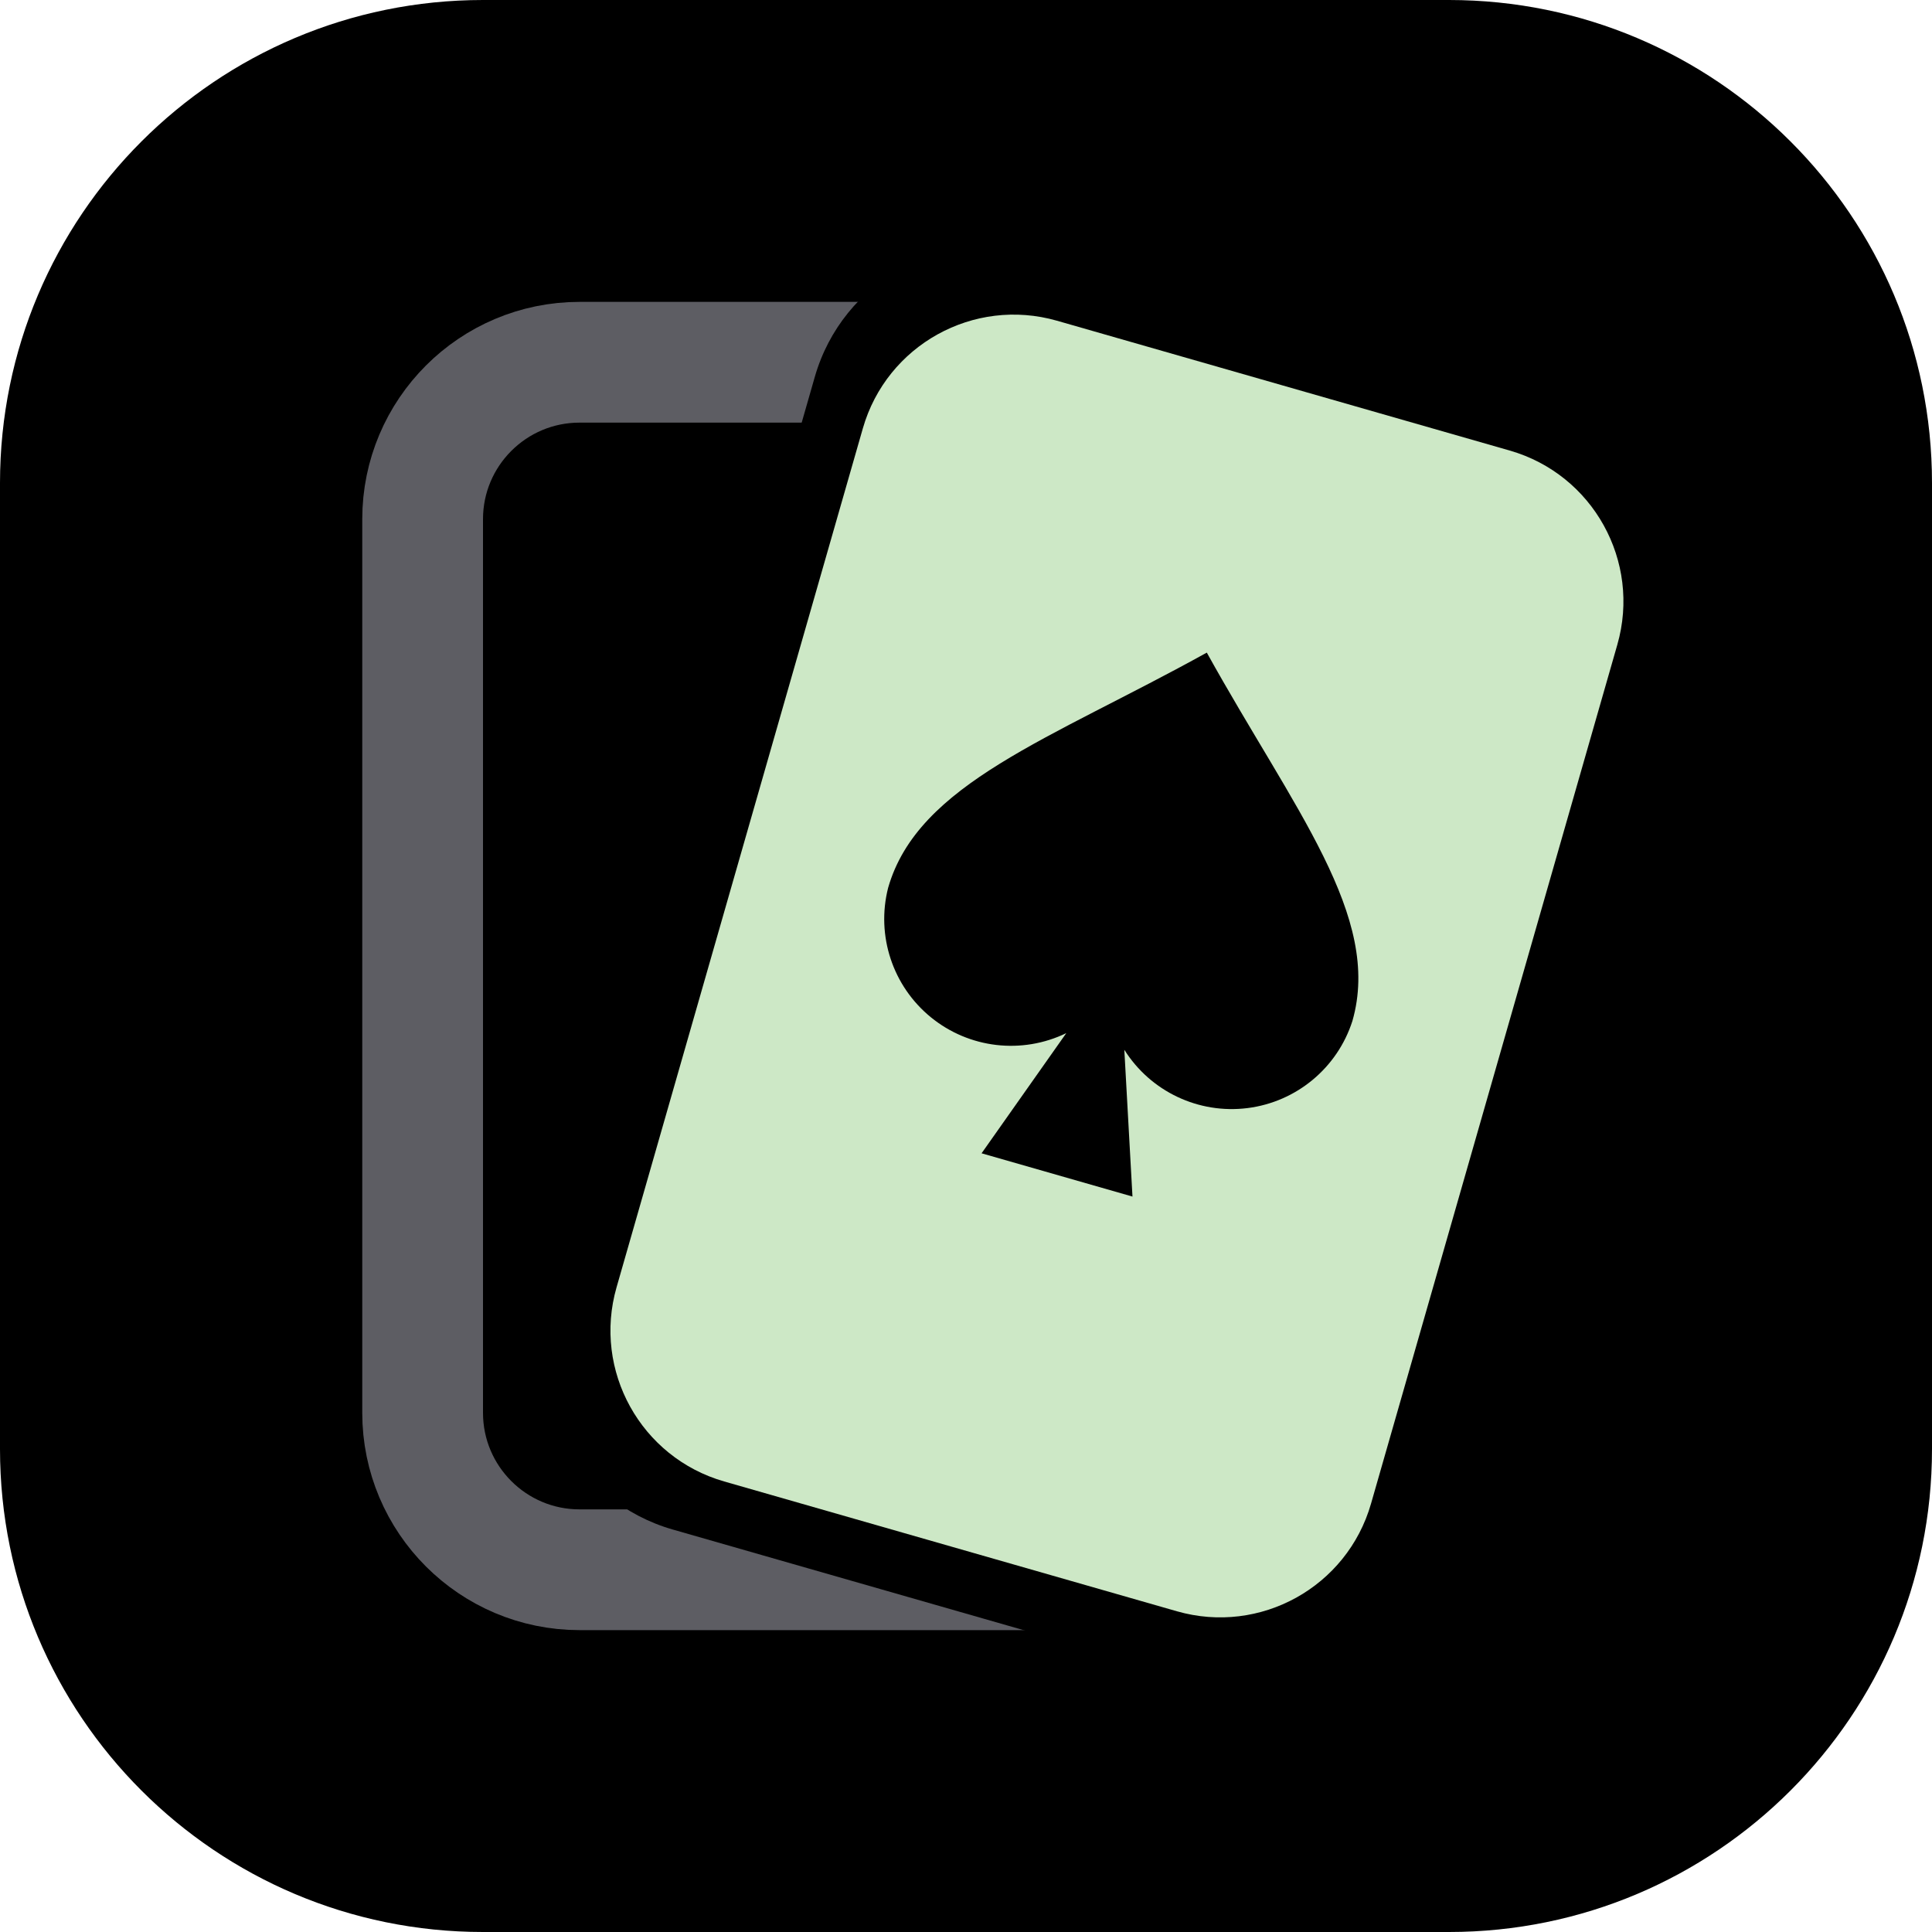
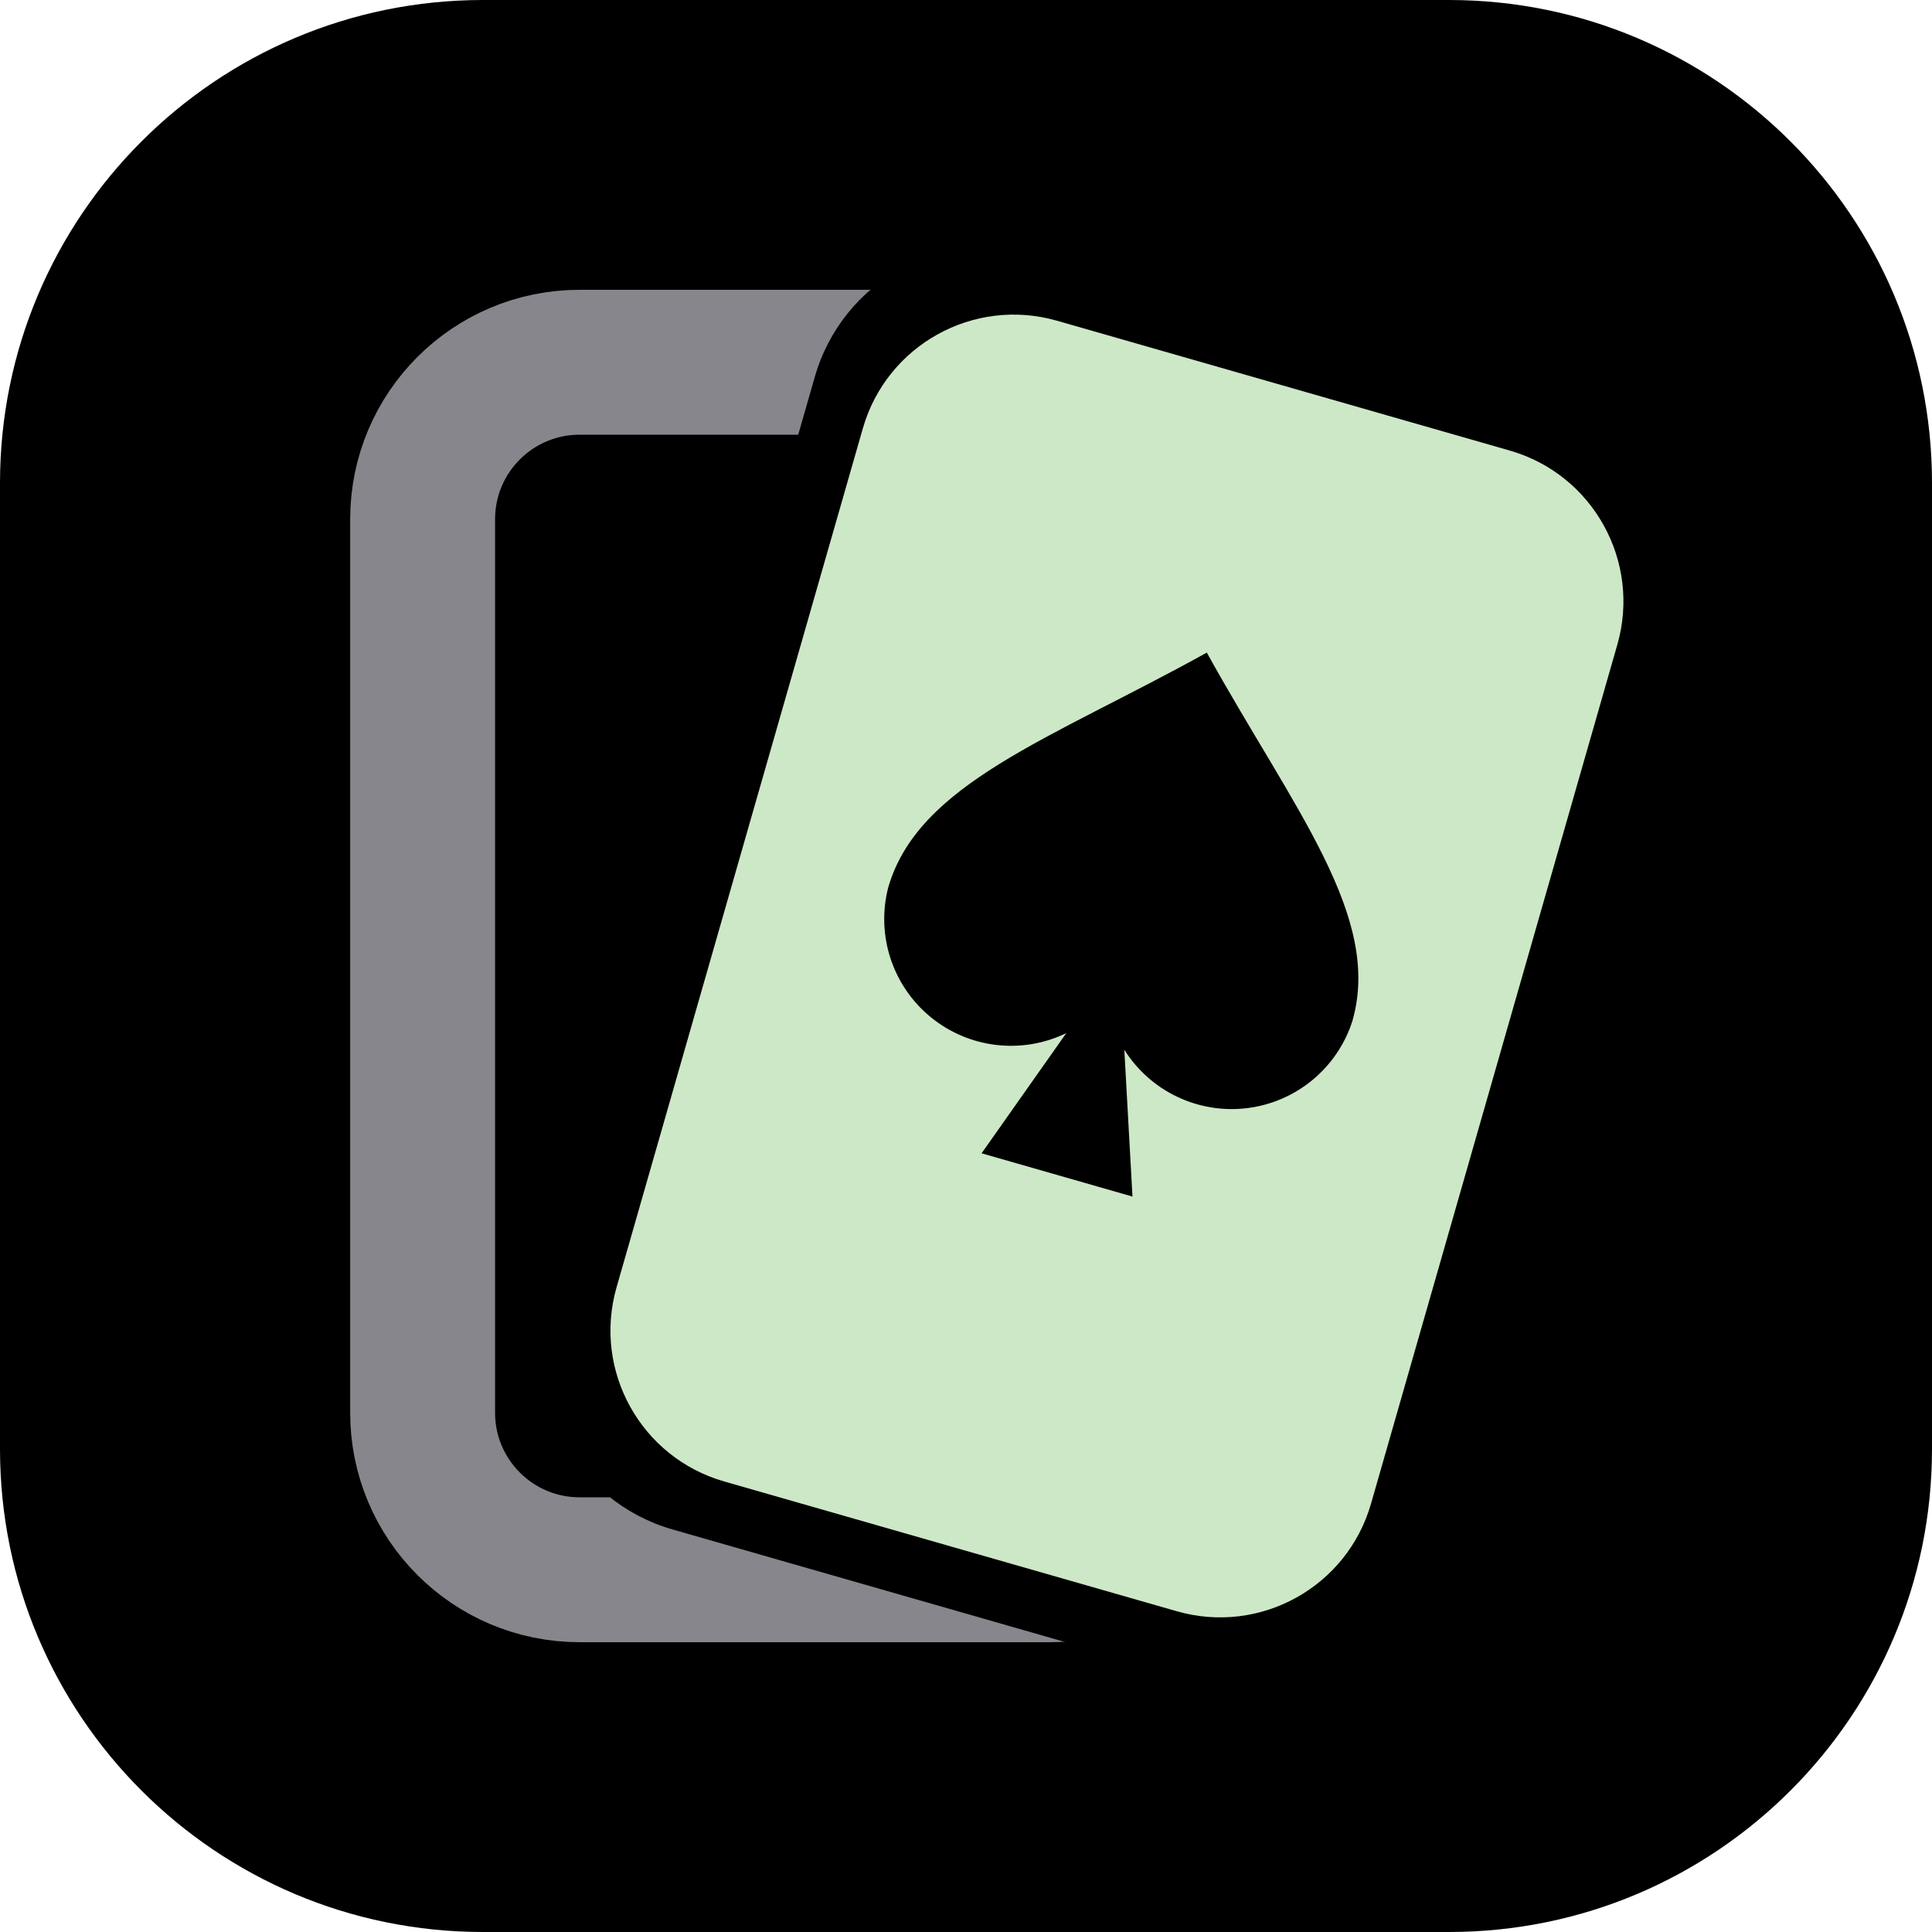
<svg xmlns="http://www.w3.org/2000/svg" viewBox="0 0 32 32">
  <rect width="32" height="32" rx="8" fill="#000" />
-   <rect x="7" y="6" width="13" height="20" rx="2.6" fill="none" stroke="#5d5d63" stroke-width="2" />
+   <rect x="7" y="6" width="13" height="20" rx="2.6" fill="none" stroke="#86868c" stroke-width="2.4" />
  <g transform="rotate(16 18.5 16)">
    <rect x="11" y="5" width="15" height="22" rx="3" fill="#000" />
    <rect x="12" y="6" width="13" height="20" rx="2.6" fill="#cde8c6" />
    <path d="M18.5 10.6c-2.1 2.1-4 3.4-4 5.2a2.1 2.1 0 0 0 3.5 1.5l-.8 2.3h2.6l-.8-2.3a2.1 2.1 0 0 0 3.5-1.5c0-1.8-1.9-3.1-4-5.2z" fill="#000" />
  </g>
</svg>
